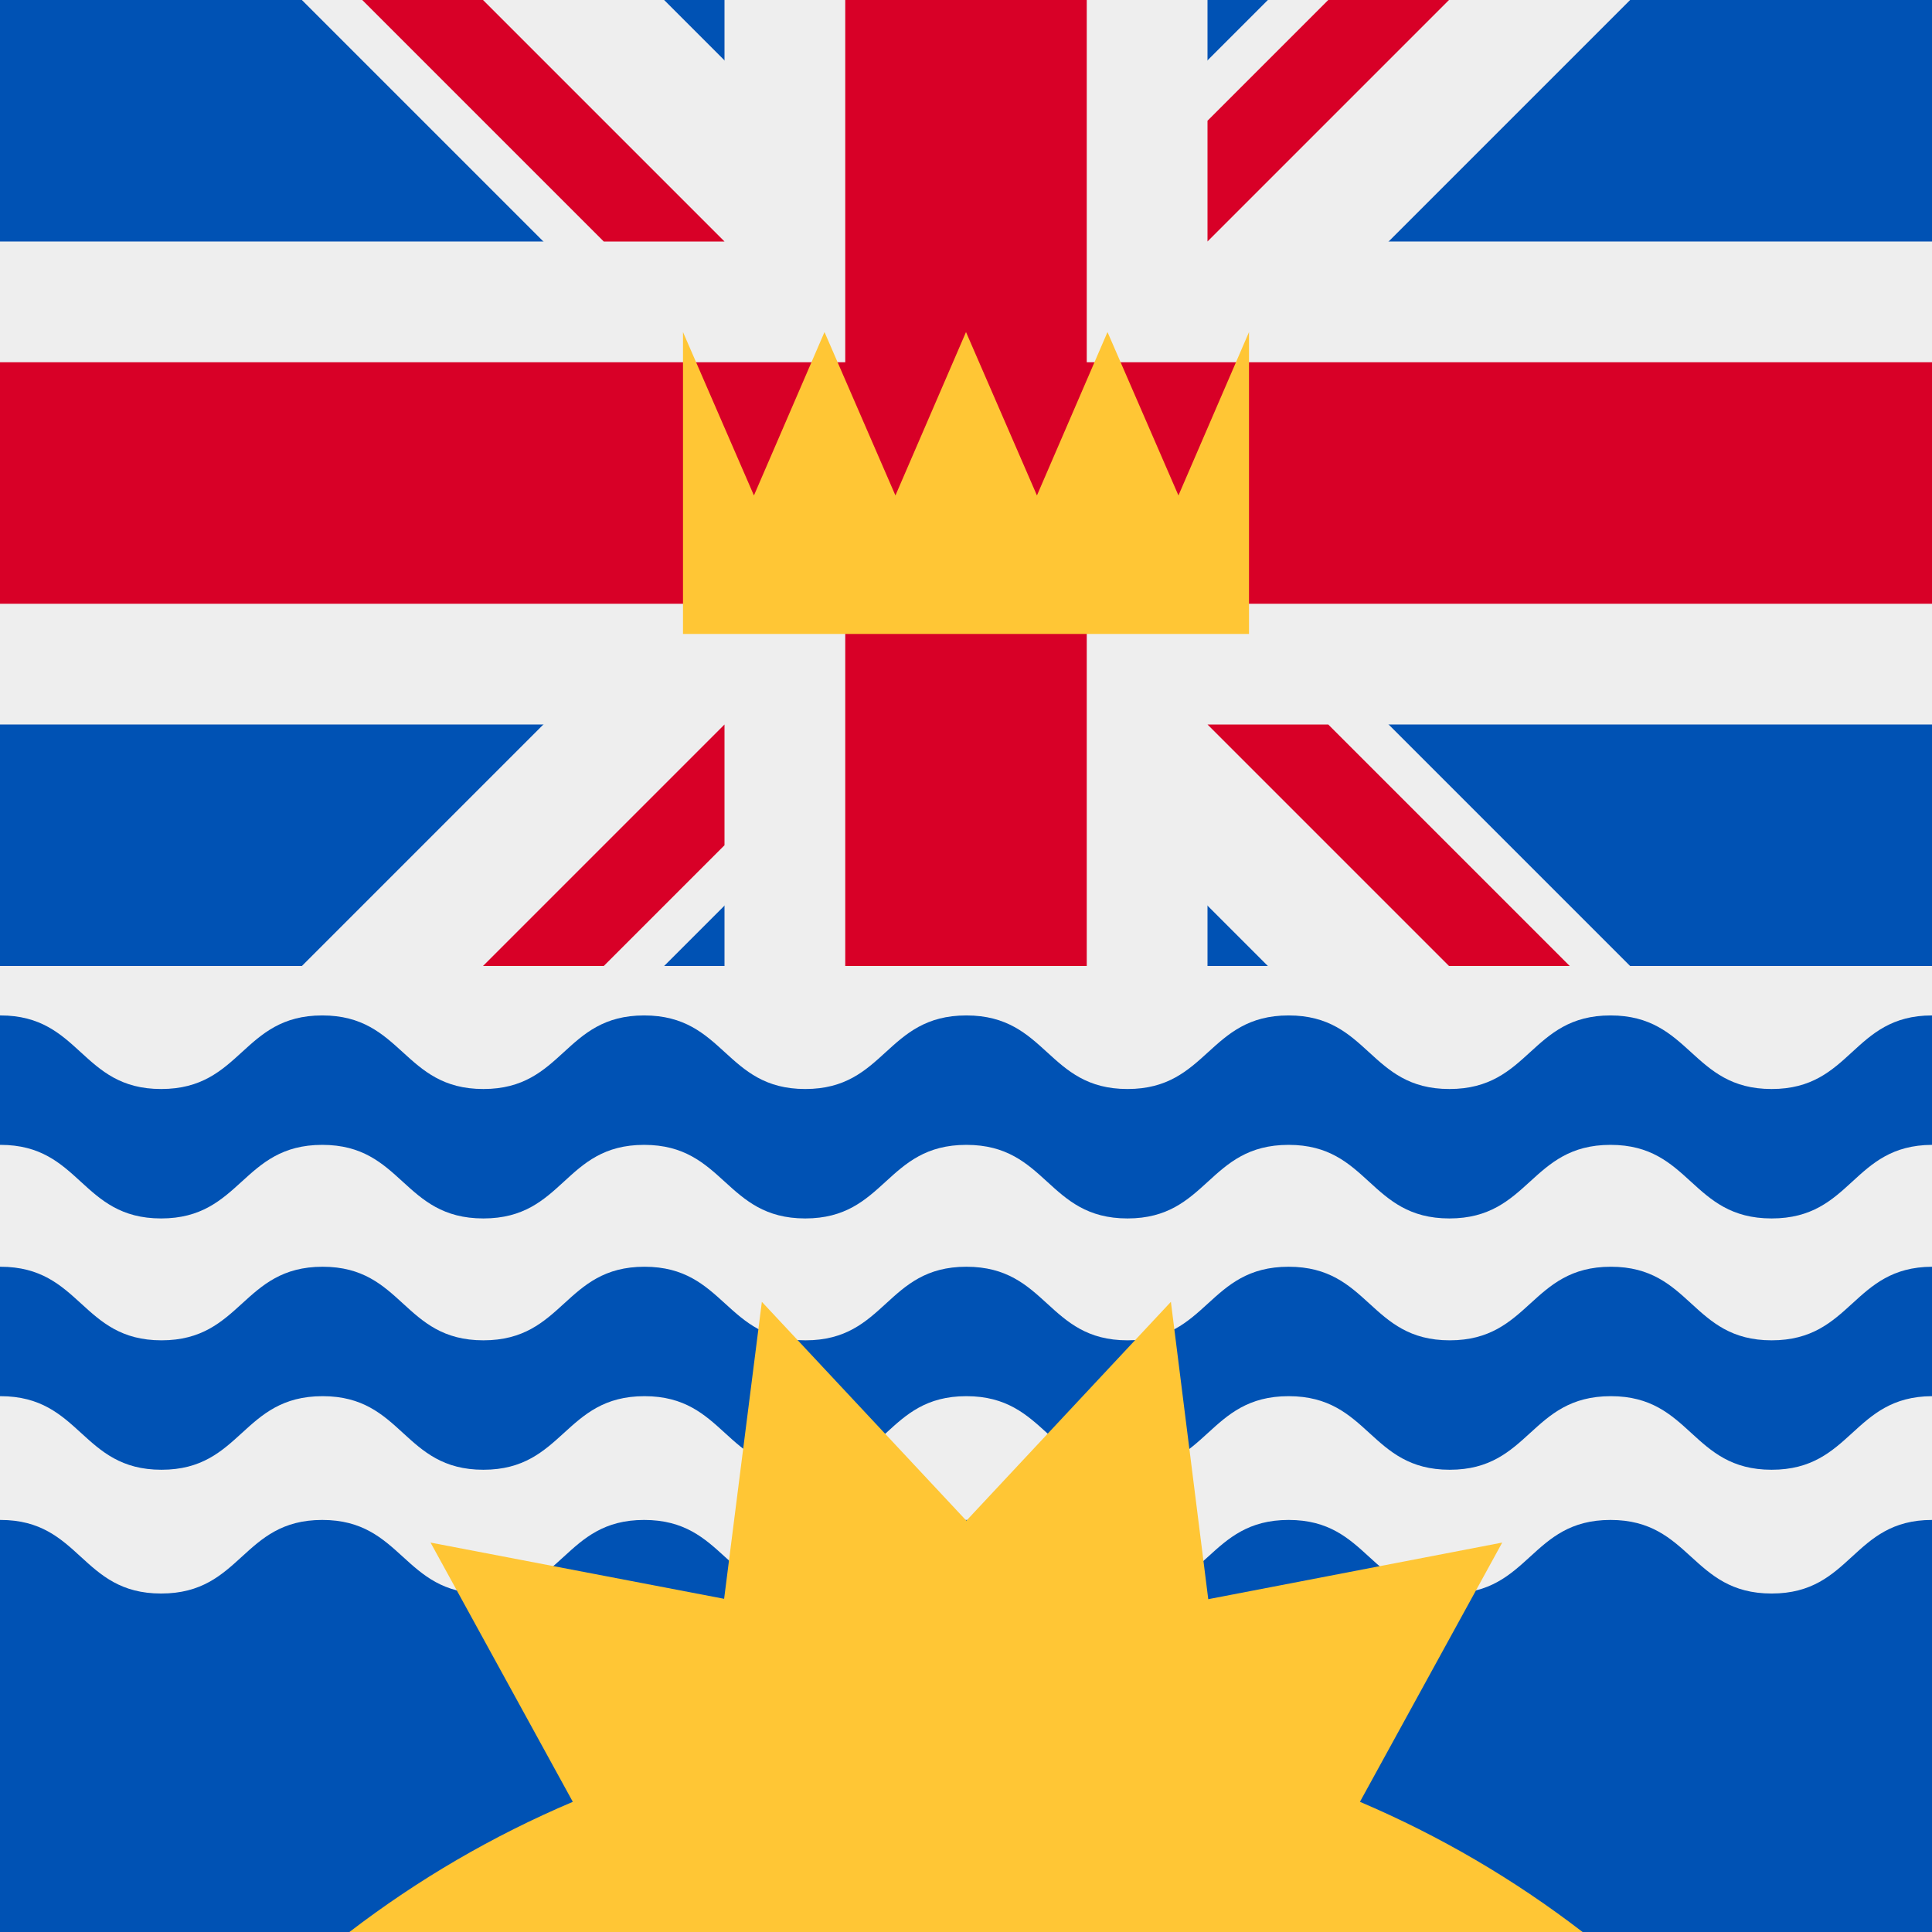
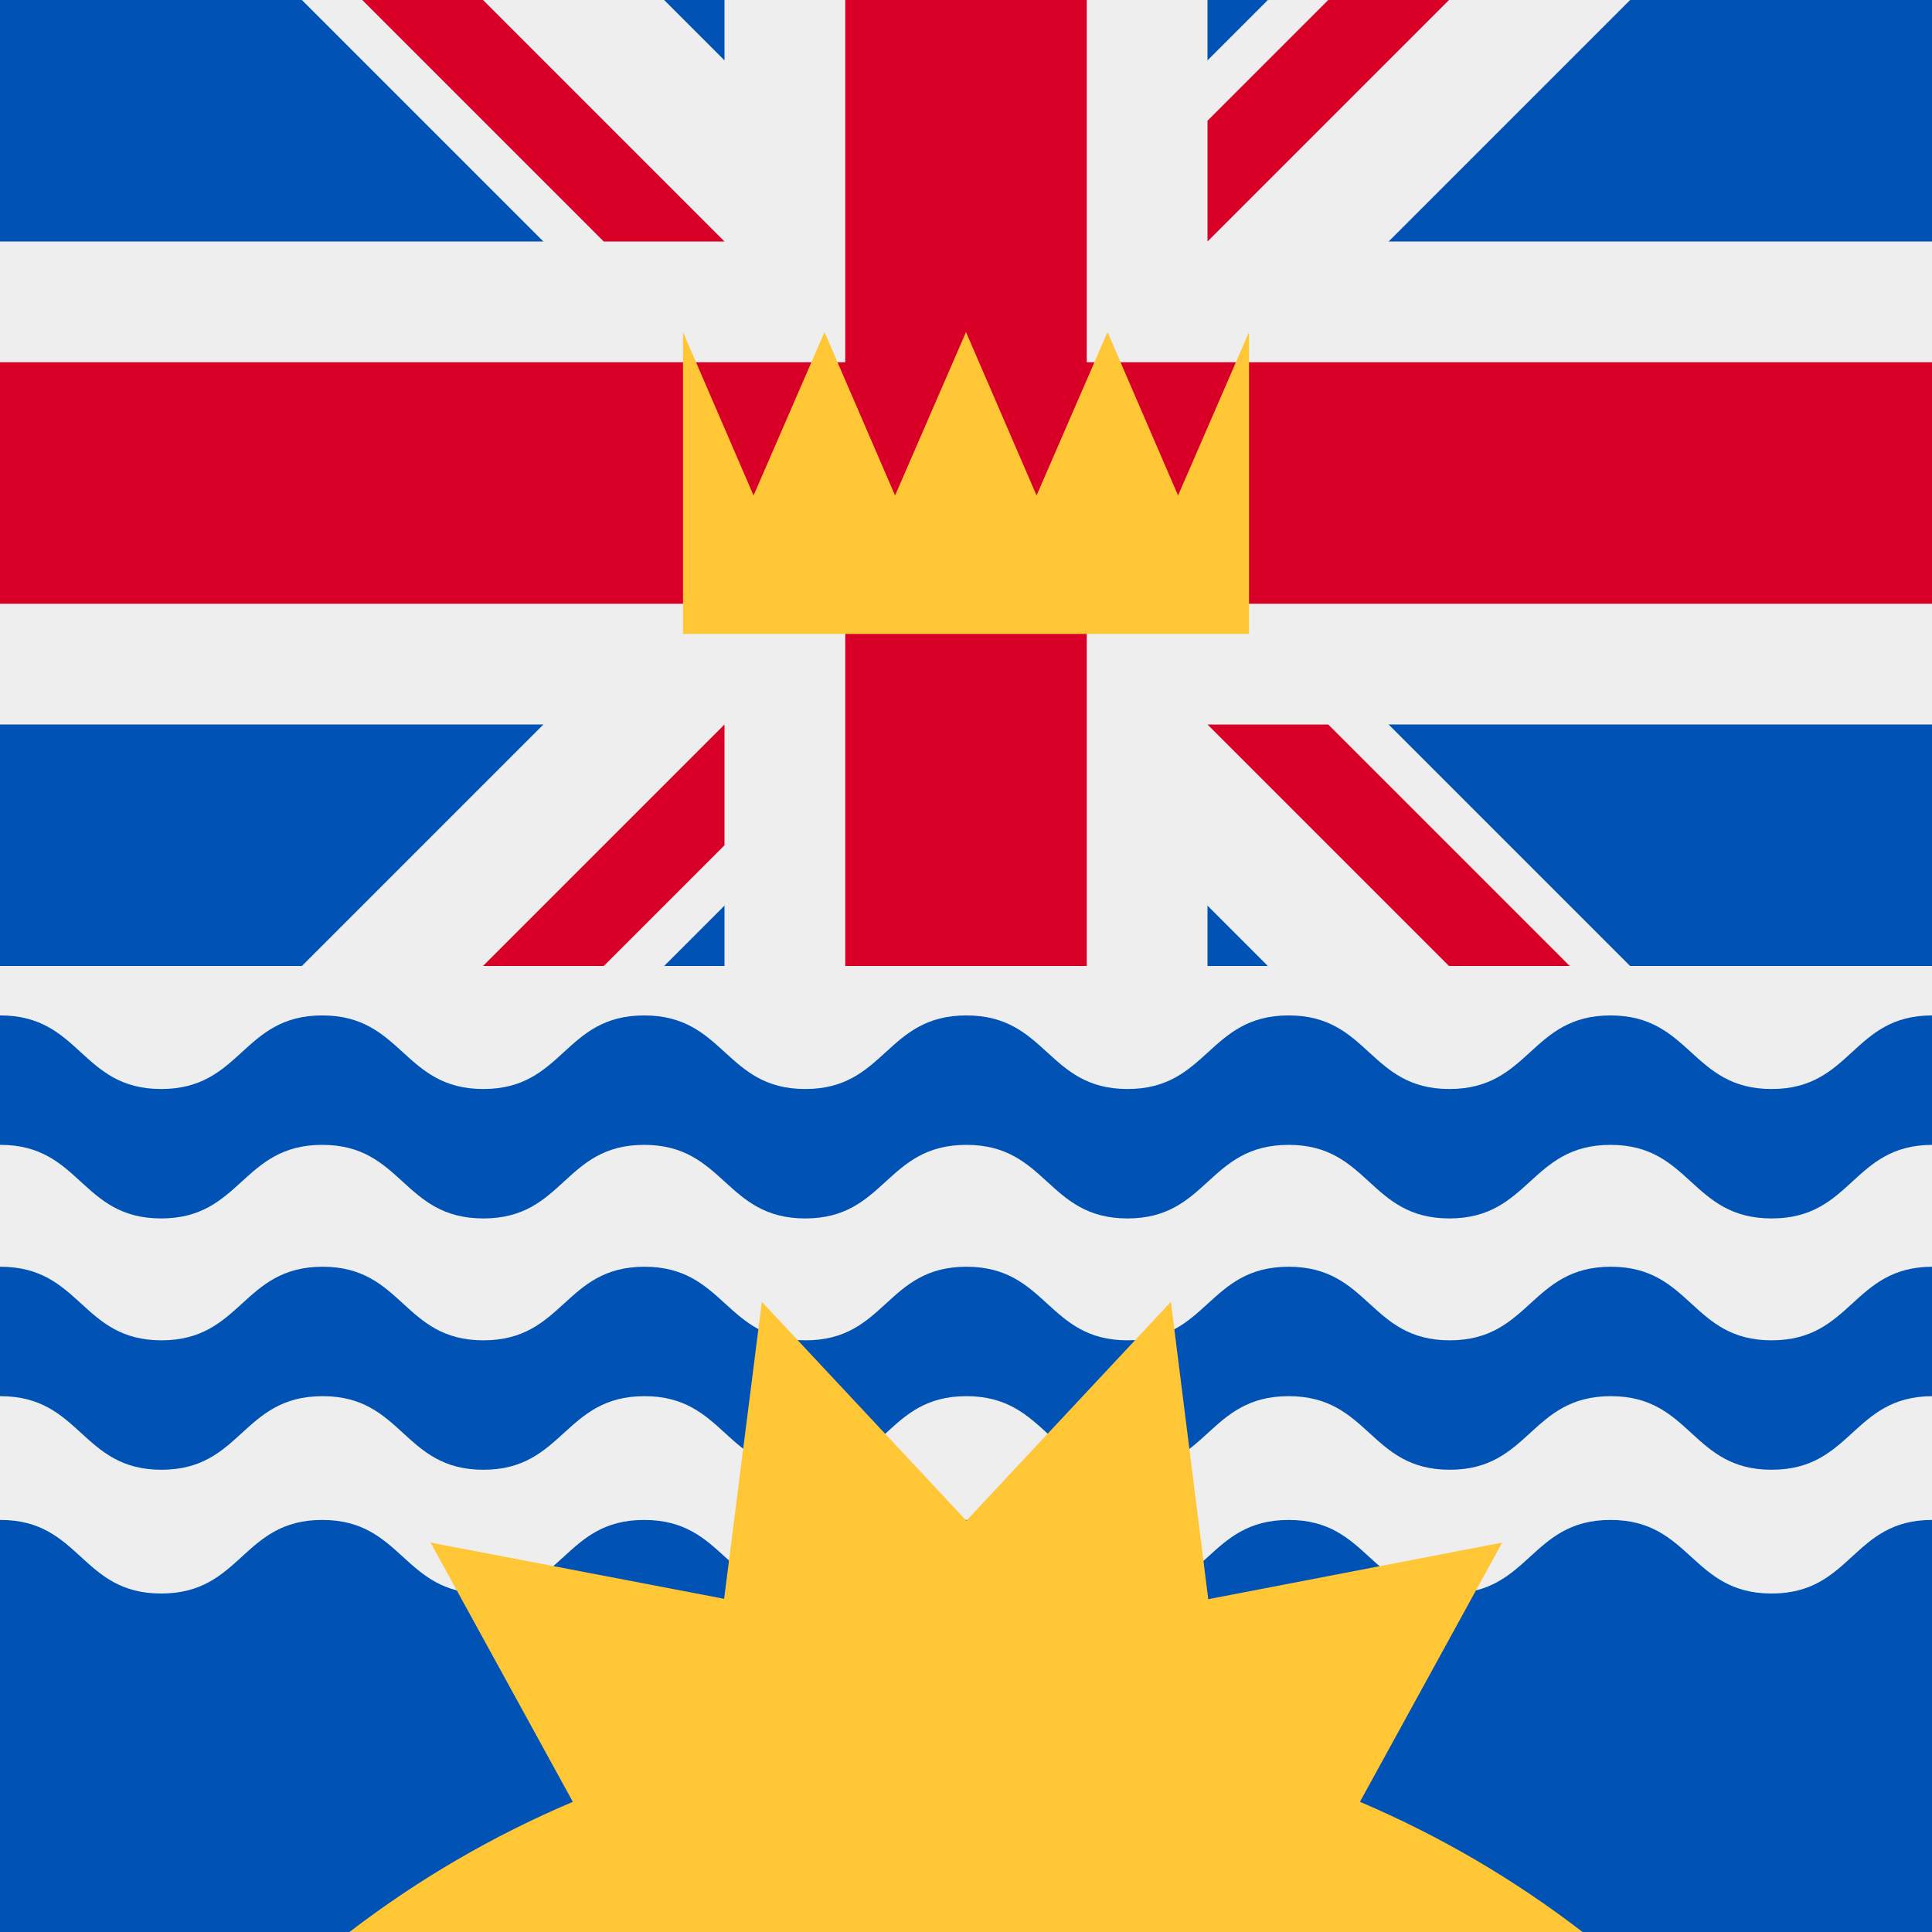
<svg xmlns="http://www.w3.org/2000/svg" width="512" height="512" fill="none">
  <path fill="#EEE" d="M0 0h512v512H0z" />
  <path fill="#0052B4" d="M0 269.1v34.3h.1c21.3 0 21.3 19.5 42.6 19.5s21.4-19.5 42.7-19.5 21.3 19.5 42.7 19.5 21.3-19.5 42.6-19.5 21.4 19.5 42.7 19.5 21.3-19.5 42.7-19.5 21.4 19.5 42.7 19.5 21.3-19.5 42.7-19.5c21.3 0 21.3 19.5 42.6 19.5s21.4-19.5 42.7-19.5 21.3 19.5 42.7 19.5 21.3-19.4 42.5-19.5v-34.3c-21.2 0-21.2 19.5-42.5 19.5s-21.4-19.5-42.7-19.5-21.3 19.5-42.7 19.5c-21.3 0-21.3-19.5-42.6-19.5s-21.4 19.5-42.7 19.5-21.3-19.5-42.7-19.5-21.4 19.5-42.7 19.5-21.3-19.5-42.7-19.5c-21.3 0-21.3 19.5-42.6 19.5s-21.4-19.5-42.7-19.5-21.3 19.5-42.7 19.5c-21.3 0-21.3-19.5-42.6-19.5zm0 66.6V370h.1c21.4 0 21.4 19.5 42.7 19.5S64.1 370 85.5 370c21.3 0 21.3 19.5 42.6 19.5s21.4-19.5 42.7-19.5 21.3 19.5 42.7 19.5 21.3-19.5 42.6-19.5 21.4 19.5 42.7 19.5 21.3-19.5 42.7-19.5 21.4 19.5 42.7 19.5 21.3-19.5 42.7-19.5c21.3 0 21.3 19.5 42.6 19.5s21.4-19.4 42.5-19.5v-34.3c-21.1.1-21.2 19.5-42.5 19.5s-21.3-19.5-42.6-19.5-21.4 19.5-42.7 19.5-21.3-19.5-42.7-19.5-21.4 19.5-42.7 19.5-21.3-19.5-42.7-19.5c-21.3 0-21.3 19.5-42.6 19.5s-21.4-19.5-42.7-19.5-21.3 19.5-42.7 19.5c-21.3 0-21.3-19.5-42.6-19.5s-21.4 19.5-42.7 19.5S21.5 335.7.1 335.7zm0 67.1V512h92.6l168.1-21.3L419.4 512H512V402.8c-21.2 0-21.2 19.5-42.5 19.5s-21.4-19.5-42.7-19.5-21.3 19.5-42.7 19.5c-21.3 0-21.3-19.5-42.6-19.5s-21.4 19.5-42.7 19.5-21.3-19.5-42.7-19.5-21.4 19.5-42.7 19.5-21.3-19.5-42.7-19.5c-21.3 0-21.3 19.5-42.6 19.5s-21.4-19.5-42.7-19.5-21.3 19.5-42.7 19.5c-21.3 0-21.3-19.5-42.6-19.5z" />
  <path fill="#FFC635" d="m201.9 345-10 78.7-77.8-14.9 37.7 68.7Q120 491 92.6 512h326.8q-27.3-21-59-34.5l37.7-68.7-77.9 15-9.9-78.8-54.2 58z" />
  <g clip-path="url(#a)">
    <path fill="#0052B4" d="M0-128h512v512H0z" />
    <path fill="#EEE" d="M464 384h48v-48L304 128 512-80v-48h-48L256 80 48-128H0v48l208 208L0 336v48h48l208-208z" />
    <path fill="#EEE" d="M512 192V64H320v-192H192V64H0v128h192v192h128V192z" />
    <path fill="#D80027" d="M512 160V96H288v-224h-64V96H0v64h224v224h64V160z" />
    <path fill="#D80027" d="M0-96v-32L192 64h-32zm512 448v32L320 192h32zM32 384H0l192-192v32zm448-512h32L320 64V32z" />
-     <path fill="#FFC635" fill-rule="evenodd" d="M181 88v80h150V88h-37.5H331l-18.7 43.3L293.5 88l-18.7 43.3L256 88l-18.7 43.3L218.5 88l-18.7 43.3zm99.1 0H256zm-37.5 0h-24.1z" clip-rule="evenodd" />
+     <path fill="#FFC635" d="M331 168H181V88l18.7 43.3L218.5 88l18.7 43.3L256 88l18.7 43.3L293.5 88l18.7 43.3L331 88z" />
  </g>
  <defs>
    <clipPath id="a">
      <path fill="#fff" d="M0 0h512v256H0z" />
    </clipPath>
  </defs>
</svg>
